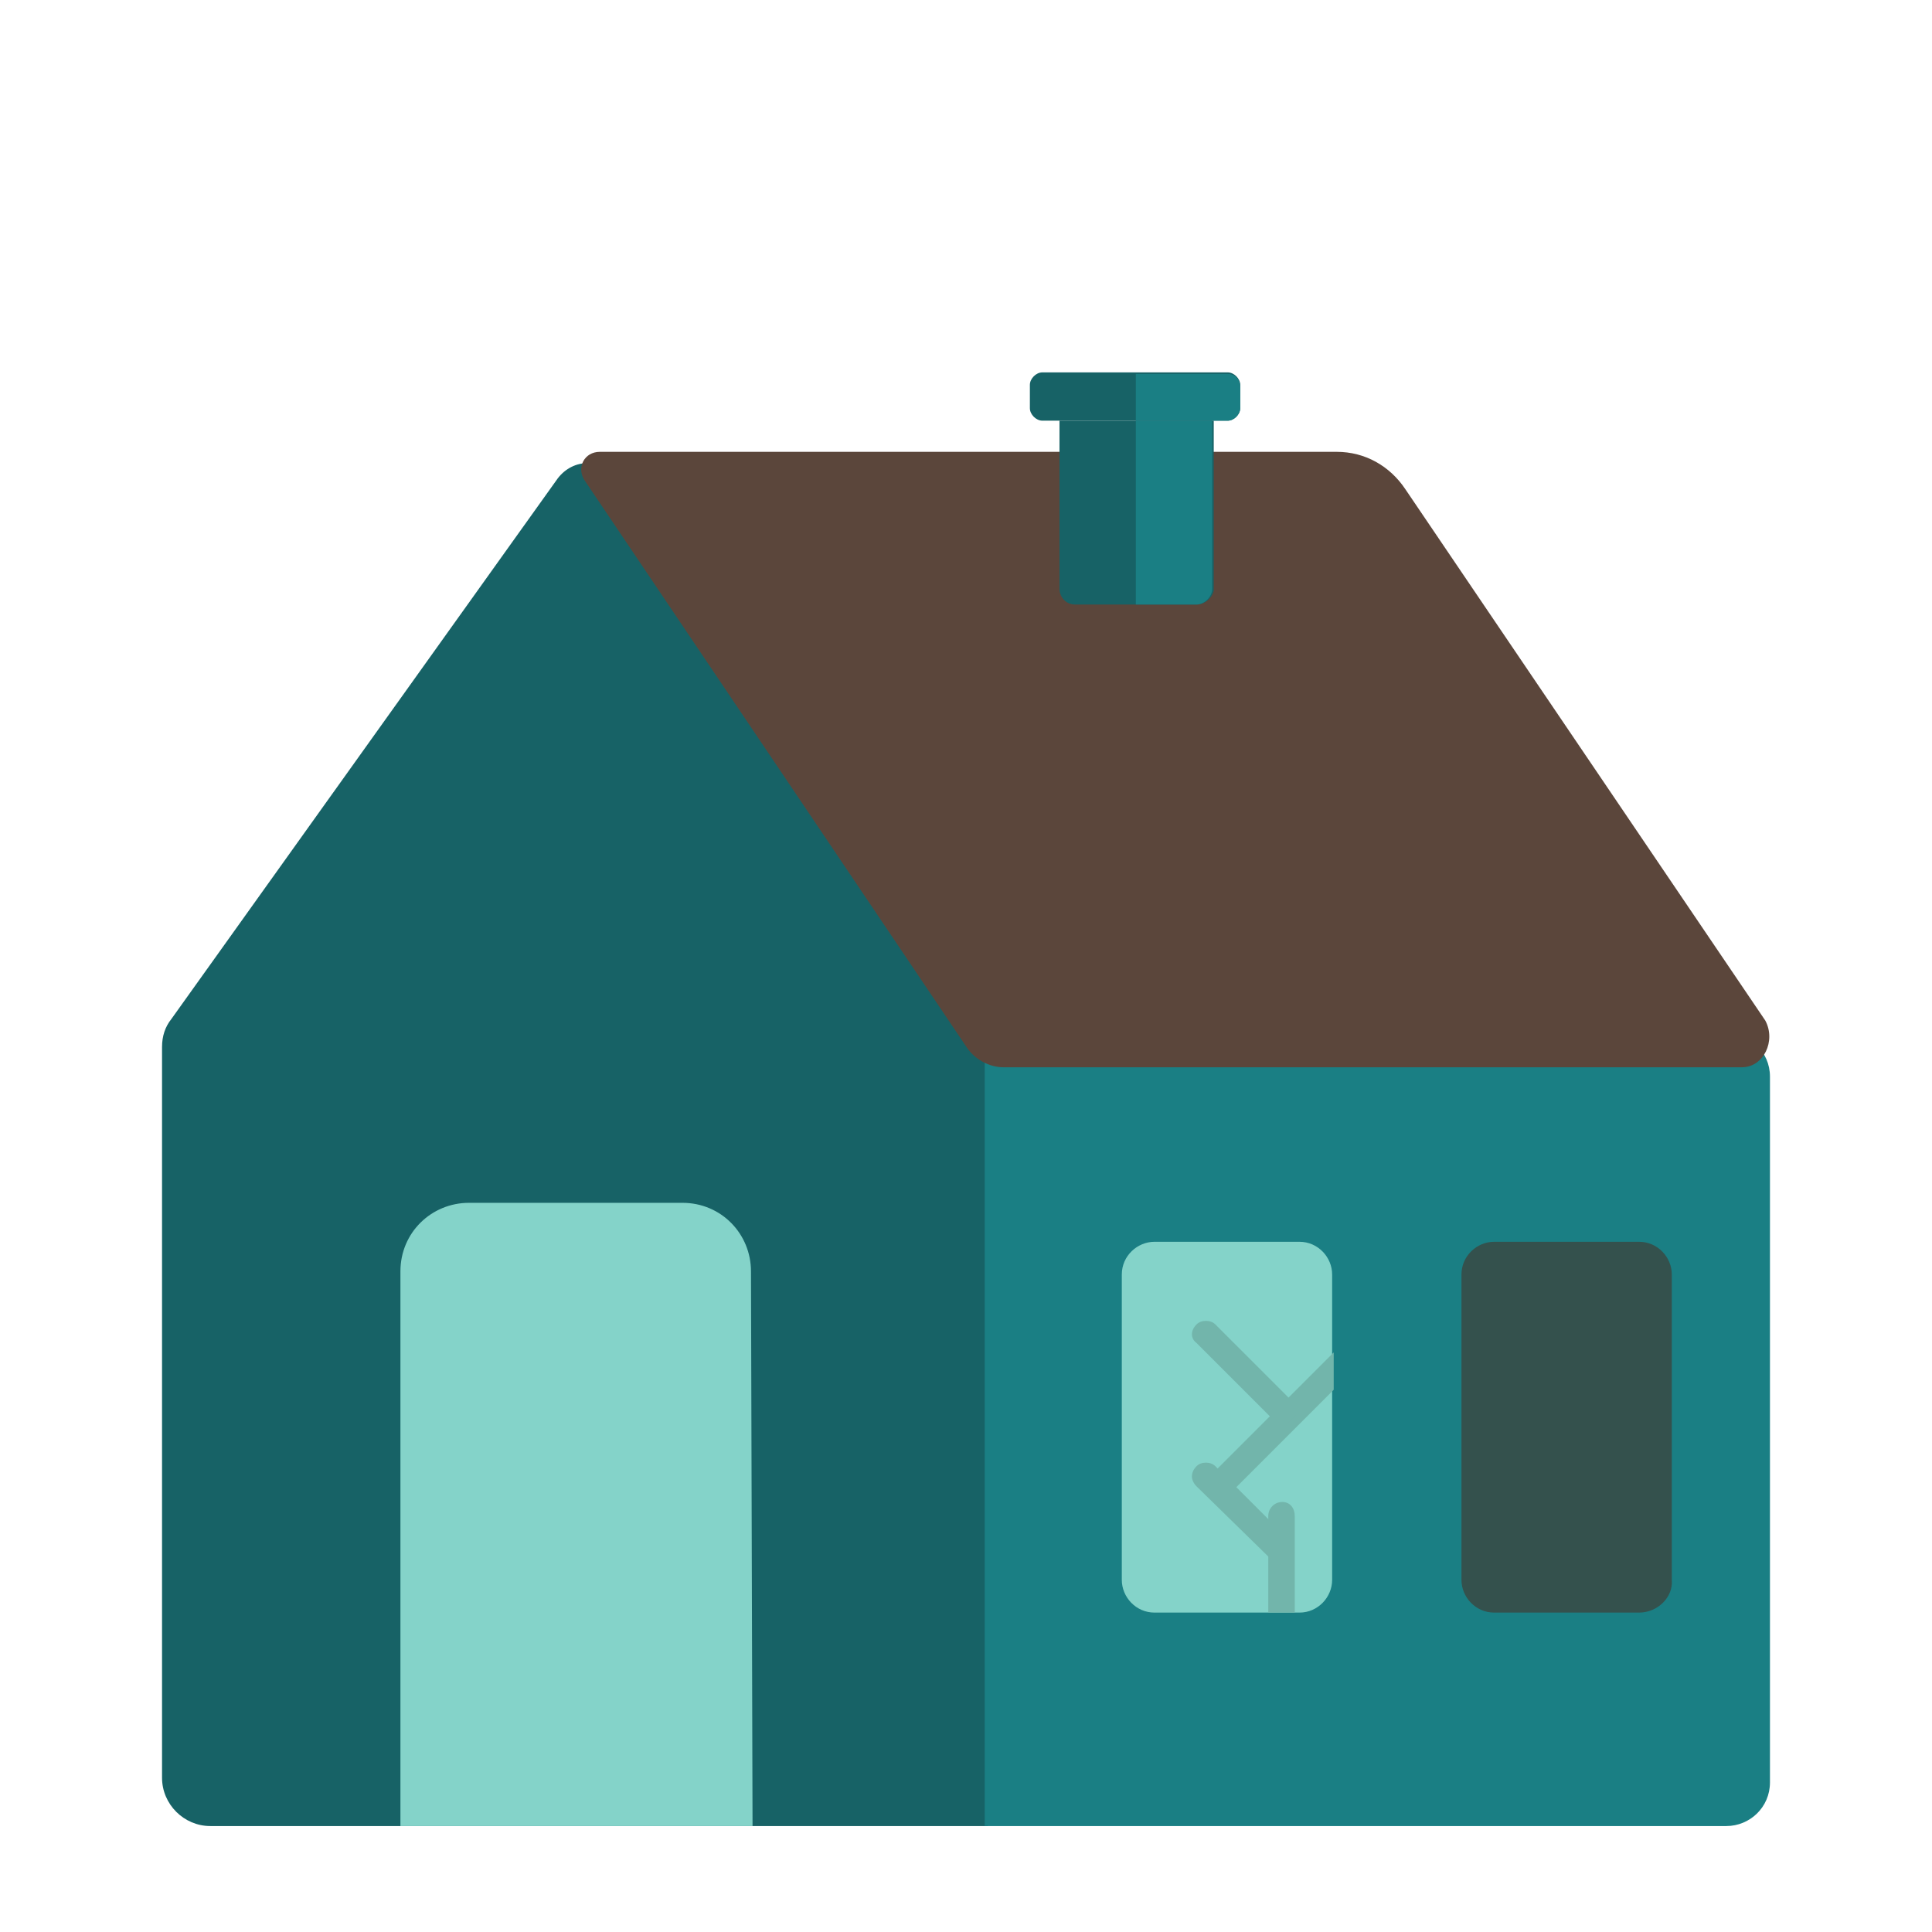
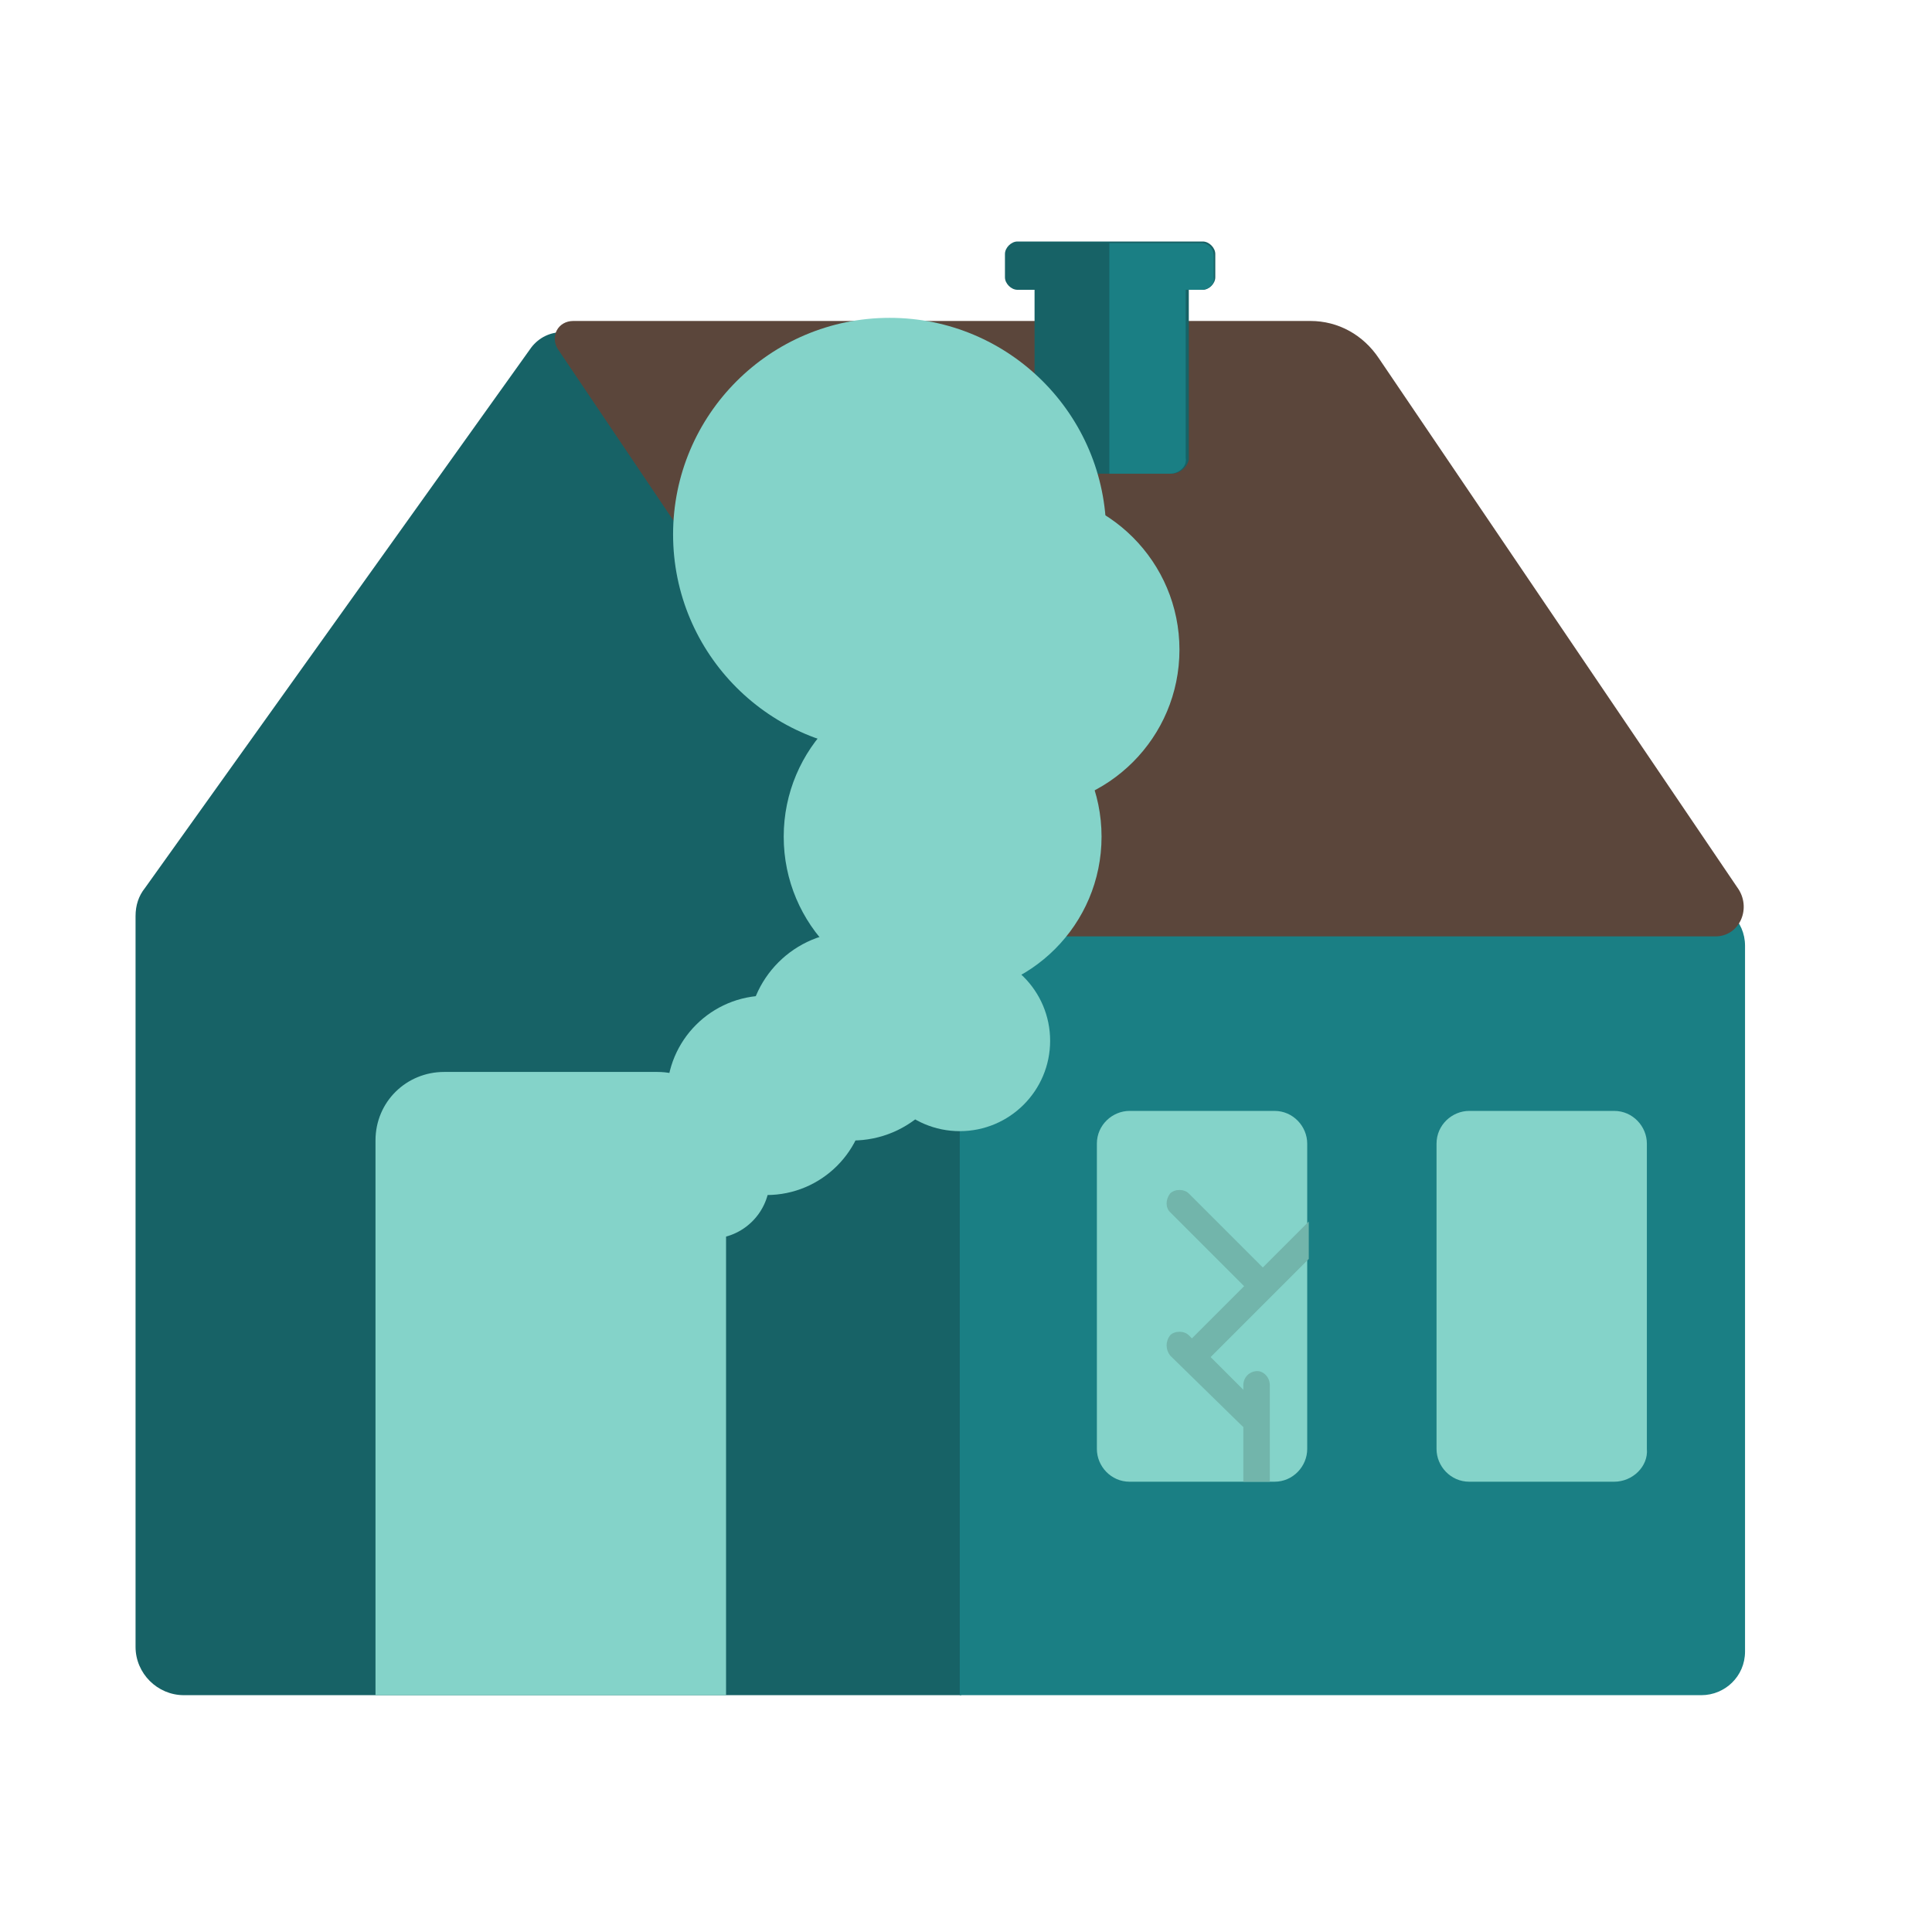
- <svg xmlns="http://www.w3.org/2000/svg" version="1.1" id="Layer_1" x="0px" y="0px" viewBox="-257 179 124 124" style="enable-background:new -257 179 124 124;" xml:space="preserve">
+ <svg xmlns="http://www.w3.org/2000/svg" version="1.1" x="0px" y="0px" viewBox="0 0 124 124" style="enable-background:new 0 0 124 124;" xml:space="preserve">
  <style type="text/css">
- 	.st0{display:none;}
- 	.st1{fill:#176266;}
- 	.st2{fill:#84D3C9;}
- 	.st3{fill:#1A7F84;}
- 	.st4{fill:#34514D;}
- 	.st5{fill:#5B463B;}
- 	.st6{fill:#72B5AB;}
+ 	.st0{fill:#33A89D;}
+ 	.st1{fill:#18717A;}
+ 	.st2{display:none;}
+ 	.st3{display:inline;}
+ 	.st4{fill:#1A7F84;}
+ 	.st5{fill:#84D3C9;}
+ 	.st6{fill:#EA9C68;}
+ 	.st7{fill:#176266;}
+ 	.st8{fill:#5B463B;}
+ 	.st9{fill:#1B8989;}
+ 	.st10{fill:#EFEFEF;}
+ 	.st11{fill:#4ACCC2;}
+ 	.st12{fill:#1C88A5;}
+ 	.st13{fill:#1B7989;}
+ 	.st14{fill:#31AA9B;}
+ 	.st15{fill:#EDA574;}
+ 	.st16{fill:#F2F9F8;}
+ 	.st17{fill:#166D6D;}
+ 	.st18{fill:#166468;}
+ 	.st19{fill:#493831;}
+ 	.st20{fill:#135454;}
+ 	.st21{fill:#72B5AB;}
+ 	.st22{fill:#2D9185;}
+ 	.st23{fill:#BC825B;}
+ 	.st24{fill:#145656;}
+ 	.st25{fill:#145151;}
+ 	.st26{fill:#155656;}
+ 	.st27{fill:#30998C;}
+ 	.st28{fill:#146266;}
+ 	.st29{fill:none;stroke:#1A7F84;stroke-width:6;stroke-linecap:round;stroke-miterlimit:10;}
+ 	.st30{fill:none;stroke:#EA9C68;stroke-width:6;stroke-linecap:round;stroke-miterlimit:10;}
+ 	.st31{fill:none;stroke:#5B463B;stroke-width:6;stroke-linecap:round;stroke-miterlimit:10;}
</style>
  <g id="Layer_3">
</g>
-   <g id="Layer_1_1_">
+   <g id="Layer_1">
    <g id="Layer_4">
	</g>
  </g>
  <g id="Houses">
</g>
-   <g id="Layer_6" class="st0">
+   <g id="Layer_6" class="st2">
</g>
  <g id="Layer_11">
</g>
  <g id="Layer_10">
</g>
-   <g id="Layer_9" class="st0">
+   <g id="Layer_9" class="st2">
</g>
  <g id="houserow">
</g>
  <g id="Layer_13">
</g>
  <g id="Layer_8">
</g>
  <g id="Layer_2">
</g>
  <g id="Layer_12">
</g>
  <g id="Layer_14">
</g>
  <g id="ROW2">
</g>
-   <path class="st1" d="M-221.2,209.7l-24.8,34.7c-0.4,0.5-0.6,1.1-0.6,1.8v46.9c0,1.7,1.4,3.1,3.1,3.1h49.9v-51l-23.8-35.5  C-218.4,208.4-220.2,208.4-221.2,209.7z" />
-   <path class="st2" d="M-208.7,296.2h-22.6v-35.6c0-2.5,2-4.4,4.4-4.4h13.7c2.5,0,4.4,2,4.4,4.4L-208.7,296.2L-208.7,296.2z" />
-   <path class="st3" d="M-146.2,296.2h-47.6v-50.9h47.6c1.5,0,2.8,1.2,2.8,2.8v45.3C-143.4,295-144.7,296.2-146.2,296.2z" />
-   <path class="st2" d="M-173.6,282.5h-9.3c-1.2,0-2.1-1-2.1-2.1v-19.6c0-1.2,1-2.1,2.1-2.1h9.3c1.2,0,2.1,1,2.1,2.1v19.6  C-171.5,281.5-172.4,282.5-173.6,282.5z" />
-   <path class="st4" d="M-151.8,282.5h-9.3c-1.2,0-2.1-1-2.1-2.1v-19.6c0-1.2,1-2.1,2.1-2.1h9.3c1.2,0,2.1,1,2.1,2.1v19.6  C-149.6,281.5-150.6,282.5-151.8,282.5z" />
-   <path class="st5" d="M-145.2,247.5h-47.4c-0.9,0-1.8-0.5-2.3-1.2l-24.6-36.5c-0.5-0.8,0-1.8,1-1.8h47.3c1.8,0,3.4,0.9,4.4,2.4  l23.1,34.1C-143,245.8-143.8,247.5-145.2,247.5z" />
-   <path class="st1" d="M-180.2,217.8h-7.8c-0.6,0-1-0.5-1-1V206h9.9v10.9C-179.2,217.4-179.7,217.8-180.2,217.8z" />
-   <path class="st3" d="M-180.2,217.8h-3.9V206h4.9v10.8C-179.2,217.3-179.7,217.8-180.2,217.8z" />
-   <path class="st1" d="M-178.2,206h-11.9c-0.4,0-0.8-0.4-0.8-0.8v-1.5c0-0.4,0.4-0.8,0.8-0.8h11.9c0.4,0,0.8,0.4,0.8,0.8v1.5  C-177.4,205.6-177.8,206-178.2,206z" />
-   <path class="st3" d="M-178.2,206h-5.9v-3h5.9c0.5,0,0.8,0.4,0.8,0.8v1.4C-177.4,205.6-177.8,206-178.2,206z" />
-   <g>
-     <path class="st6" d="M-173.9,276.3v6.2h-1.7v-6.2c0-0.5,0.4-0.9,0.9-0.9l0,0C-174.2,275.4-173.9,275.8-173.9,276.3z" />
-     <path class="st6" d="M-180.2,273.1c0.3-0.3,0.9-0.3,1.2,0l4.6,4.6c0.3,0.3,0.3,0.9,0,1.2l0,0c-0.3,0.3-0.9,0.3-1.2,0l-4.6-4.5   C-180.6,274-180.6,273.5-180.2,273.1L-180.2,273.1z" />
-     <path class="st6" d="M-171.4,268.2l-6.5,6.5c-0.3,0.3-0.9,0.3-1.2,0l0,0c-0.3-0.3-0.3-0.9,0-1.2l7.7-7.7V268.2z" />
-     <path class="st6" d="M-180.2,264c0.3-0.3,0.9-0.3,1.2,0l5.2,5.2c0.2,0.2,0.2,0.4,0,0.6l-0.6,0.6c-0.2,0.2-0.4,0.2-0.6,0l-5.2-5.2   C-180.6,264.9-180.6,264.4-180.2,264L-180.2,264z" />
+   <g id="Layer_16">
+     <g>
+       <path class="st7" d="M34.1,22.3L9.3,57c-0.4,0.5-0.6,1.1-0.6,1.8v46.9c0,1.7,1.4,3.1,3.1,3.1h49.9v-51L37.9,22.3    C37,21,35.1,21,34.1,22.3z" />
+       <path class="st5" d="M46.7,108.8H24.1V73.2c0-2.5,2-4.4,4.4-4.4h13.7c2.5,0,4.4,2,4.4,4.4V108.8z" />
+       <path class="st4" d="M109.2,108.8H61.6V57.9h47.6c1.5,0,2.8,1.2,2.8,2.8V106C112,107.6,110.7,108.8,109.2,108.8z" />
+       <path class="st5" d="M81.8,95.1h-9.3c-1.2,0-2.1-1-2.1-2.1V73.4c0-1.2,1-2.1,2.1-2.1h9.3c1.2,0,2.1,1,2.1,2.1V93    C83.9,94.1,83,95.1,81.8,95.1z" />
+       <path class="st5" d="M103.6,95.1h-9.3c-1.2,0-2.1-1-2.1-2.1V73.4c0-1.2,1-2.1,2.1-2.1h9.3c1.2,0,2.1,1,2.1,2.1V93    C105.8,94.1,104.8,95.1,103.6,95.1z" />
+       <path class="st8" d="M110.1,60.1H62.7c-0.9,0-1.8-0.5-2.3-1.2L35.8,22.4c-0.5-0.8,0-1.8,1-1.8h47.3c1.8,0,3.4,0.9,4.4,2.4    l23.1,34.1C112.4,58.4,111.6,60.1,110.1,60.1z" />
+       <path class="st7" d="M75.2,30.4h-7.8c-0.6,0-1-0.5-1-1V18.6h9.9v10.9C76.2,30,75.7,30.4,75.2,30.4z" />
+       <path class="st4" d="M75.1,30.4h-3.9V18.6h4.9v10.8C76.2,29.9,75.7,30.4,75.1,30.4z" />
+       <path class="st7" d="M77.2,18.6H65.3c-0.4,0-0.8-0.4-0.8-0.8v-1.5c0-0.4,0.4-0.8,0.8-0.8h11.9c0.4,0,0.8,0.4,0.8,0.8v1.5    C78,18.2,77.6,18.6,77.2,18.6z" />
+       <path class="st4" d="M77.1,18.6h-5.9v-3h5.9c0.5,0,0.8,0.4,0.8,0.8v1.4C78,18.2,77.6,18.6,77.1,18.6z" />
+       <g>
+         <path class="st21" d="M81.5,88.9v6.2h-1.7v-6.2c0-0.5,0.4-0.9,0.9-0.9l0,0C81.1,88,81.5,88.4,81.5,88.9z" />
+         <path class="st21" d="M75.1,85.7c0.3-0.3,0.9-0.3,1.2,0l4.6,4.6c0.3,0.3,0.3,0.9,0,1.2l0,0c-0.3,0.3-0.9,0.3-1.2,0L75.1,87     C74.8,86.6,74.8,86.1,75.1,85.7L75.1,85.7z" />
+         <path class="st21" d="M84,80.8l-6.5,6.5c-0.3,0.3-0.9,0.3-1.2,0l0,0c-0.3-0.3-0.3-0.9,0-1.2l7.7-7.7L84,80.8z" />
+         <path class="st21" d="M75.1,76.6c0.3-0.3,0.9-0.3,1.2,0l5.2,5.2c0.2,0.2,0.2,0.4,0,0.6l-0.6,0.6c-0.2,0.2-0.4,0.2-0.6,0l-5.2-5.2     C74.8,77.5,74.8,77,75.1,76.6L75.1,76.6z" />
+       </g>
+       <g>
+         <circle class="st5" cx="57.1" cy="34.3" r="13.9" />
+         <circle class="st5" cx="60.5" cy="53.7" r="10.2" />
+         <circle class="st5" cx="65.5" cy="41.7" r="10.2" />
+         <circle class="st5" cx="54.7" cy="66.5" r="6.7" />
+         <circle class="st5" cx="49.2" cy="70.3" r="6.4" />
+         <circle class="st5" cx="45.6" cy="75.7" r="3.8" />
+         <circle class="st5" cx="61.6" cy="66.8" r="5.8" />
+       </g>
+     </g>
  </g>
</svg>
